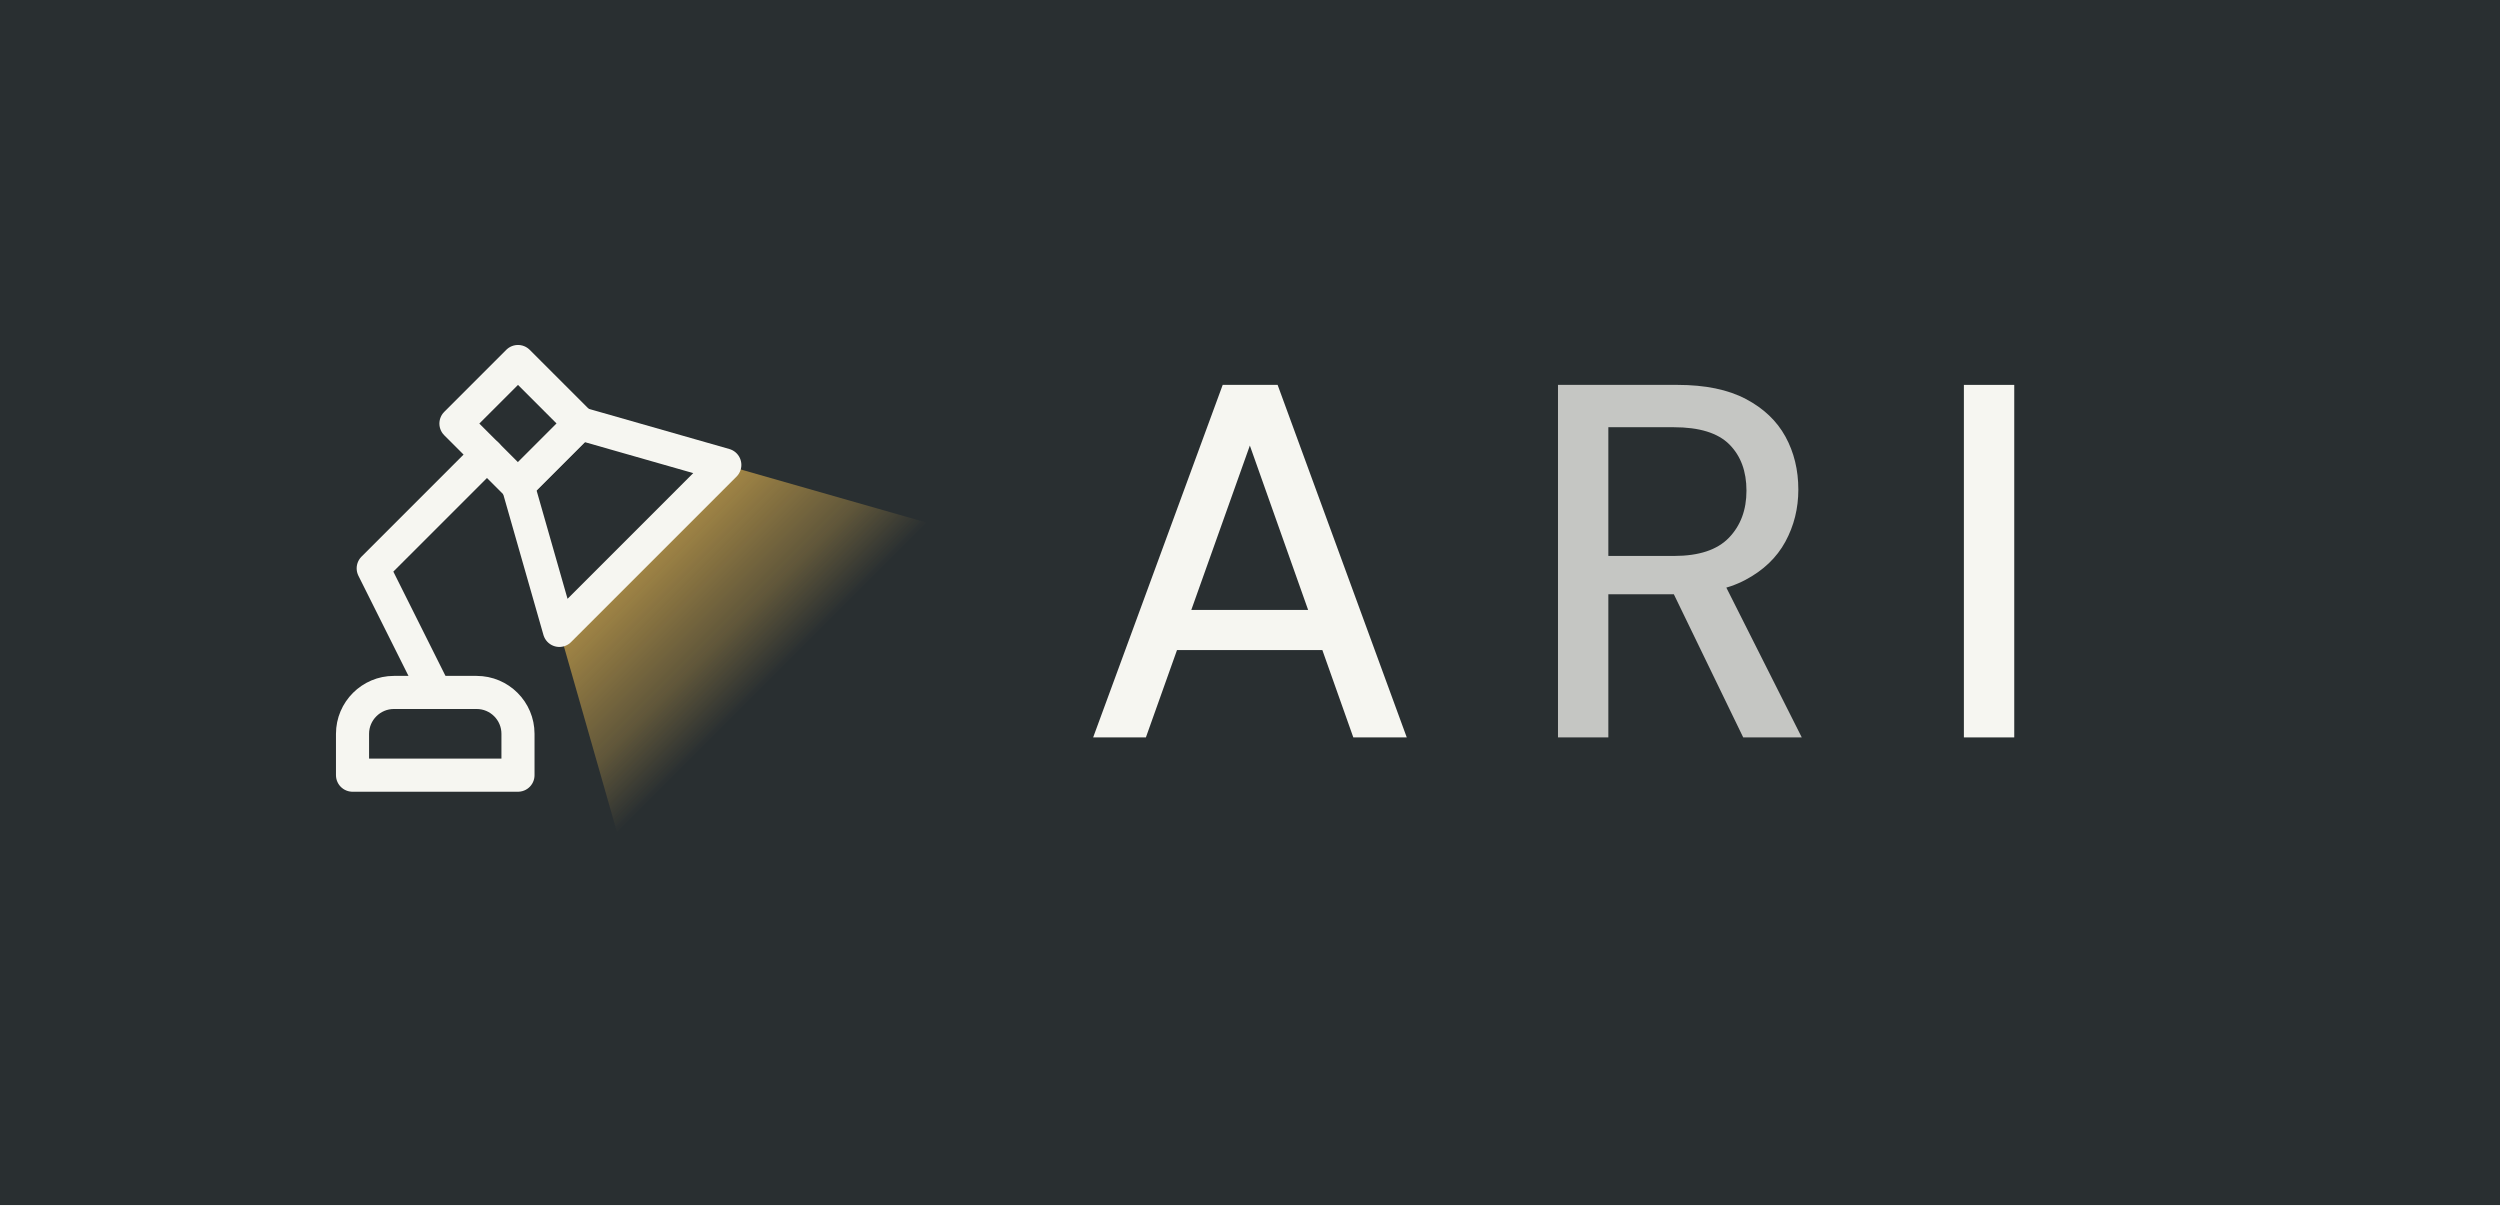
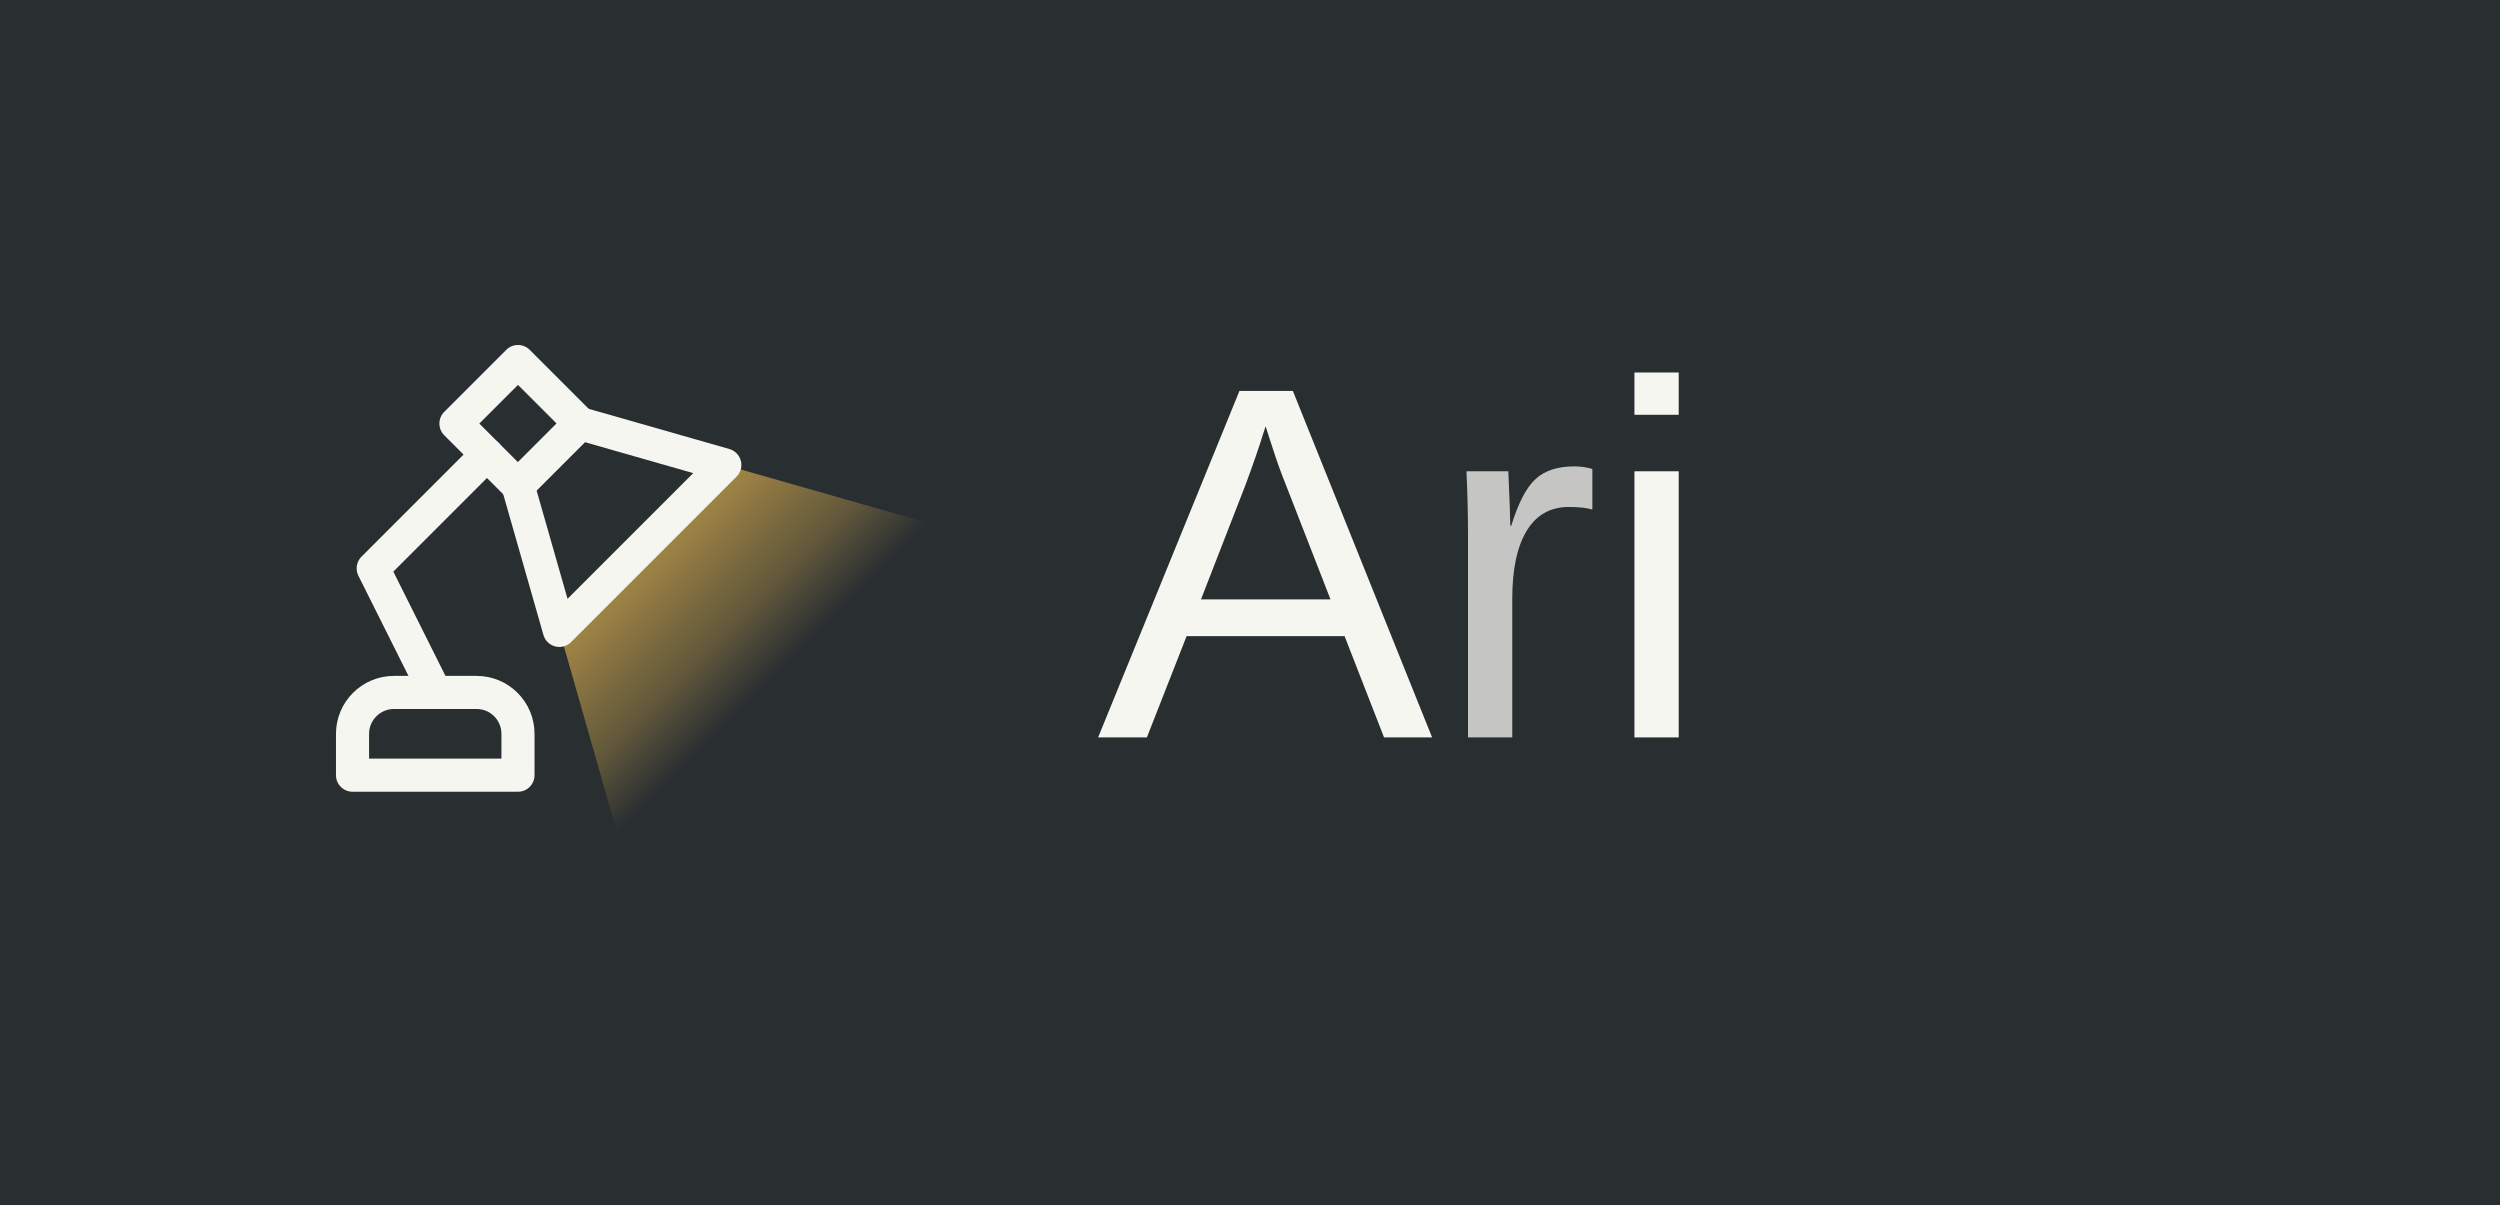
<svg xmlns="http://www.w3.org/2000/svg" width="278" height="134" viewBox="0 0 278 134" role="img" aria-labelledby="title description">
  <defs>
    <linearGradient id="light" x1="18" y1="13" x2="24.3" y2="19.3" gradientUnits="userSpaceOnUse">
      <stop stop-color="#e4b550" stop-opacity=".8" />
      <stop offset=".65" stop-color="#e4b550" stop-opacity=".35" />
      <stop offset="1" stop-color="#e4b550" stop-opacity="0" />
    </linearGradient>
  </defs>
  <rect width="278" height="134" fill="#292f31" />
  <g transform="translate(30 31) scale(2.3)">
    <path d="M14 17 22 9 31.8 11.8 16.8 26.8Z" fill="url(#light)" opacity=".85" />
    <g transform="translate(1 2)" fill="none" stroke="#f6f6f1" stroke-width="1.6" stroke-linecap="round" stroke-linejoin="round">
      <path d="m14 5-3 3 2 7 8-8-7-2Z" />
      <path d="m14 5-3 3-3-3 3-3 3 3Z" />
      <path d="M9.5 6.5 4 12l3 6" />
      <path d="M3 22v-2c0-1.1.9-2 2-2h4a2 2 0 0 1 2 2v2H3Z" />
    </g>
  </g>
-   <g>
-     <path fill="#f6f6f1" d="M121.558 82 135.964 42.8H142.071L156.432 82H150.489L138.984 49.545L127.423 82ZM128.073 72.291 129.623 67.824H148.065L149.604 72.291Z" />
-     <path fill="#c5c6c3" d="M173.248 82V42.8H186.533Q191.166 42.8 194.135 44.366Q197.103 45.931 198.539 48.549Q199.975 51.166 199.975 54.445Q199.975 57.581 198.532 60.239Q197.088 62.896 194.079 64.49Q191.07 66.084 186.35 66.084H178.848V82ZM193.845 82 185.396 64.565H191.577L200.357 82ZM178.848 61.821H186.155Q190.306 61.821 192.257 59.797Q194.207 57.773 194.207 54.563Q194.207 51.327 192.302 49.417Q190.397 47.507 186.11 47.507H178.848Z" />
-     <path fill="#f6f6f1" d="M218.384 82V42.8H223.984V82Z" />
-   </g>
+   <text x="122" y="82" fill="#f6f6f1" font-family="DM Sans, Arial, sans-serif" font-size="56" font-weight="500" letter-spacing="1.4">A<tspan fill="#c5c6c3">r</tspan>i</text>
</svg>
